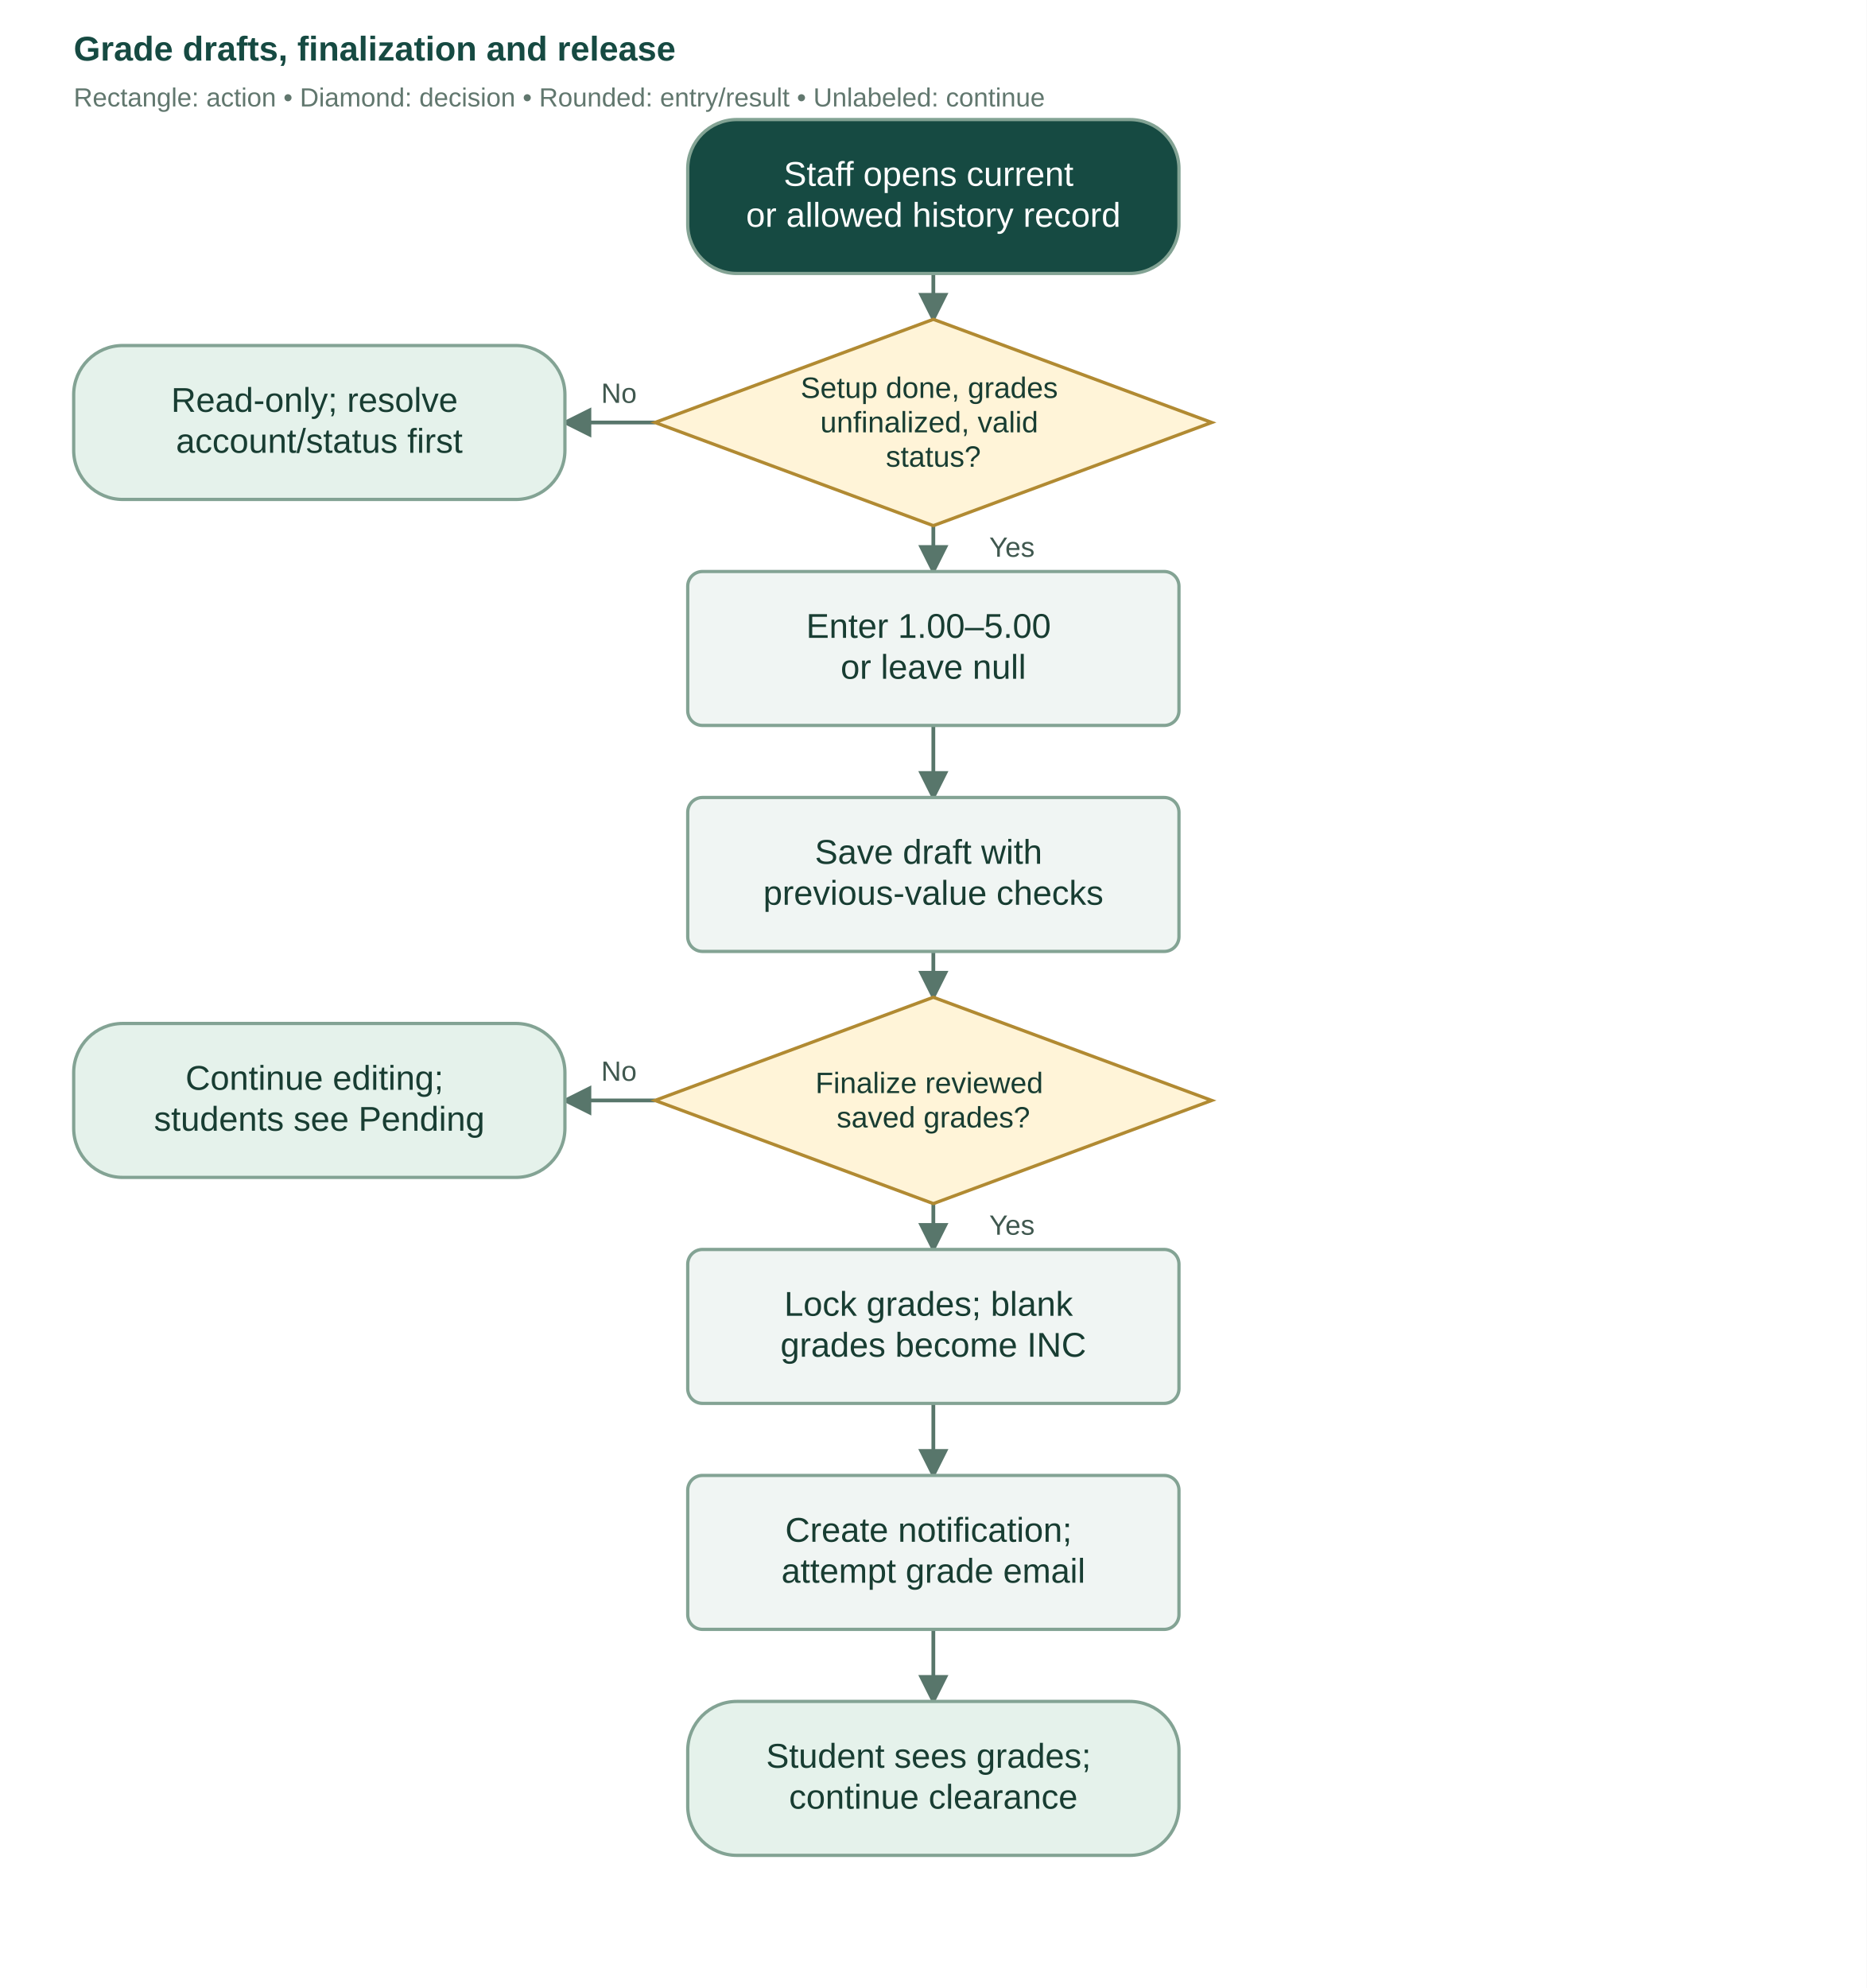
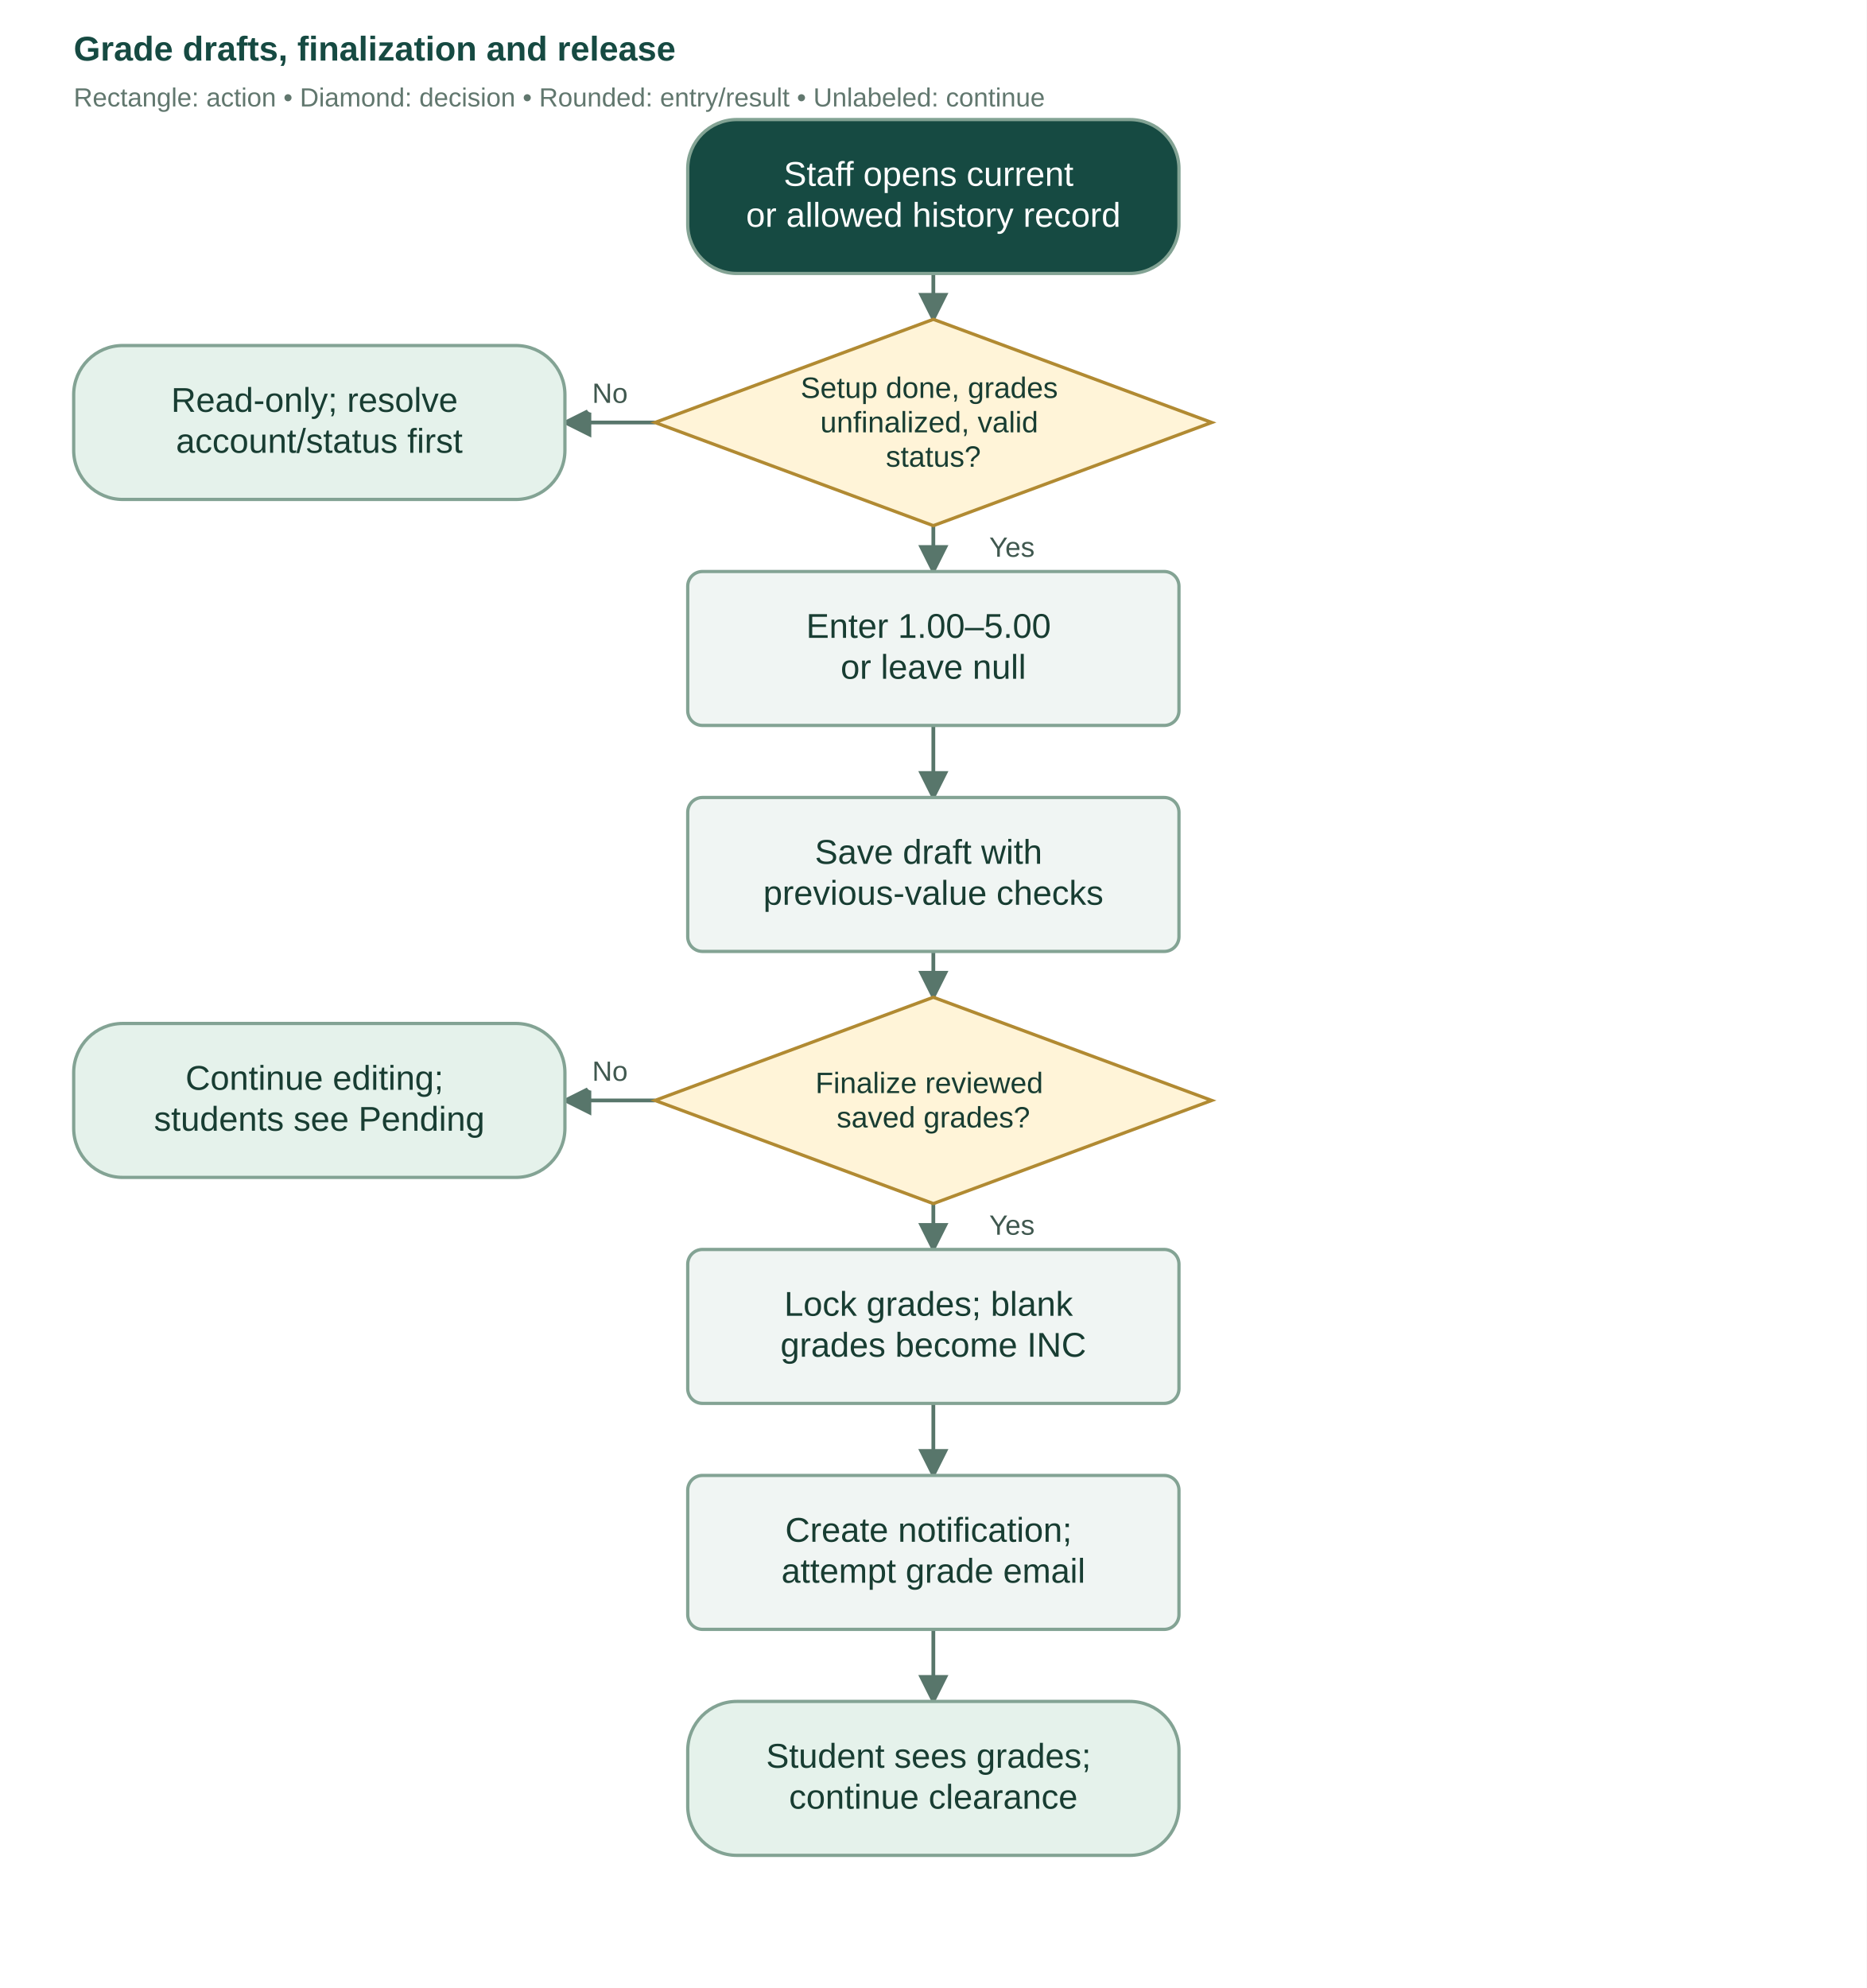
<svg xmlns="http://www.w3.org/2000/svg" width="1140" height="1214" viewBox="0 0 1140 1214">
  <rect width="100%" height="100%" fill="white" />
  <defs>
    <marker id="arrow" markerWidth="9" markerHeight="9" refX="7" refY="4" orient="auto">
      <path d="M0,0 L8,4 L0,8 z" fill="#58766b" />
    </marker>
  </defs>
  <text x="45" y="37" font-family="Arial" font-size="21" font-weight="bold" fill="#164a42">Grade drafts, finalization and release</text>
  <text x="45" y="65" font-family="Arial" font-size="16" fill="#61776e">Rectangle: action  •  Diamond: decision  •  Rounded: entry/result  •  Unlabeled: continue</text>
  <polyline points="570,167 570,195" fill="none" stroke="#58766b" stroke-width="2.3" marker-end="url(#arrow)" />
  <polyline points="400,258 345,258" fill="none" stroke="#58766b" stroke-width="2.3" marker-end="url(#arrow)" />
-   <rect x="363.7" y="229" width="28.6" height="23" rx="3" fill="white" />
-   <text x="378" y="246" text-anchor="middle" font-family="Arial" font-size="17" fill="#40584f">No</text>
+   <rect x="358.2" y="229" width="28.6" height="23" rx="3" fill="white" />
+   <text x="372.5" y="246" text-anchor="middle" font-family="Arial" font-size="17" fill="#40584f">No</text>
  <polyline points="570,321 570,349" fill="none" stroke="#58766b" stroke-width="2.3" marker-end="url(#arrow)" />
  <rect x="599.05" y="323" width="37.9" height="23" rx="3" fill="white" />
  <text x="618" y="340" text-anchor="middle" font-family="Arial" font-size="17" fill="#40584f">Yes</text>
  <polyline points="570,443 570,487" fill="none" stroke="#58766b" stroke-width="2.3" marker-end="url(#arrow)" />
  <polyline points="570,581 570,609" fill="none" stroke="#58766b" stroke-width="2.3" marker-end="url(#arrow)" />
  <polyline points="400,672 345,672" fill="none" stroke="#58766b" stroke-width="2.3" marker-end="url(#arrow)" />
-   <rect x="363.7" y="643" width="28.6" height="23" rx="3" fill="white" />
-   <text x="378" y="660" text-anchor="middle" font-family="Arial" font-size="17" fill="#40584f">No</text>
+   <rect x="358.2" y="643" width="28.6" height="23" rx="3" fill="white" />
+   <text x="372.5" y="660" text-anchor="middle" font-family="Arial" font-size="17" fill="#40584f">No</text>
  <polyline points="570,735 570,763" fill="none" stroke="#58766b" stroke-width="2.3" marker-end="url(#arrow)" />
  <rect x="599.05" y="737" width="37.9" height="23" rx="3" fill="white" />
  <text x="618" y="754" text-anchor="middle" font-family="Arial" font-size="17" fill="#40584f">Yes</text>
  <polyline points="570,857 570,901" fill="none" stroke="#58766b" stroke-width="2.3" marker-end="url(#arrow)" />
  <polyline points="570,995 570,1039" fill="none" stroke="#58766b" stroke-width="2.3" marker-end="url(#arrow)" />
  <rect x="420" y="73" width="300" height="94" rx="30" fill="#164a42" stroke="#83a394" stroke-width="2" />
  <text x="570" y="113.5" text-anchor="middle" font-family="Arial" font-size="21" fill="white">
    <tspan x="570" dy="0">Staff opens current</tspan>
    <tspan x="570" dy="25">or allowed history record</tspan>
  </text>
  <polygon points="570,195 740,258 570,321 400,258" fill="#fff4d8" stroke="#b18a32" stroke-width="2" />
  <text x="570" y="243" text-anchor="middle" font-family="Arial" font-size="18" fill="#183d32">
    <tspan x="570" dy="0">Setup done, grades</tspan>
    <tspan x="570" dy="21">unfinalized, valid</tspan>
    <tspan x="570" dy="21">status?</tspan>
  </text>
  <rect x="45" y="211" width="300" height="94" rx="30" fill="#e5f2eb" stroke="#83a394" stroke-width="2" />
  <text x="195" y="251.5" text-anchor="middle" font-family="Arial" font-size="21" fill="#183d32">
    <tspan x="195" dy="0">Read-only; resolve</tspan>
    <tspan x="195" dy="25">account/status first</tspan>
  </text>
  <rect x="420" y="349" width="300" height="94" rx="9" fill="#f0f5f3" stroke="#83a394" stroke-width="2" />
  <text x="570" y="389.5" text-anchor="middle" font-family="Arial" font-size="21" fill="#183d32">
    <tspan x="570" dy="0">Enter 1.00–5.00</tspan>
    <tspan x="570" dy="25">or leave null</tspan>
  </text>
  <rect x="420" y="487" width="300" height="94" rx="9" fill="#f0f5f3" stroke="#83a394" stroke-width="2" />
  <text x="570" y="527.5" text-anchor="middle" font-family="Arial" font-size="21" fill="#183d32">
    <tspan x="570" dy="0">Save draft with</tspan>
    <tspan x="570" dy="25">previous-value checks</tspan>
  </text>
  <polygon points="570,609 740,672 570,735 400,672" fill="#fff4d8" stroke="#b18a32" stroke-width="2" />
  <text x="570" y="667.5" text-anchor="middle" font-family="Arial" font-size="18" fill="#183d32">
    <tspan x="570" dy="0">Finalize reviewed</tspan>
    <tspan x="570" dy="21">saved grades?</tspan>
  </text>
  <rect x="45" y="625" width="300" height="94" rx="30" fill="#e5f2eb" stroke="#83a394" stroke-width="2" />
  <text x="195" y="665.5" text-anchor="middle" font-family="Arial" font-size="21" fill="#183d32">
    <tspan x="195" dy="0">Continue editing;</tspan>
    <tspan x="195" dy="25">students see Pending</tspan>
  </text>
  <rect x="420" y="763" width="300" height="94" rx="9" fill="#f0f5f3" stroke="#83a394" stroke-width="2" />
  <text x="570" y="803.5" text-anchor="middle" font-family="Arial" font-size="21" fill="#183d32">
    <tspan x="570" dy="0">Lock grades; blank</tspan>
    <tspan x="570" dy="25">grades become INC</tspan>
  </text>
  <rect x="420" y="901" width="300" height="94" rx="9" fill="#f0f5f3" stroke="#83a394" stroke-width="2" />
  <text x="570" y="941.5" text-anchor="middle" font-family="Arial" font-size="21" fill="#183d32">
    <tspan x="570" dy="0">Create notification;</tspan>
    <tspan x="570" dy="25">attempt grade email</tspan>
  </text>
  <rect x="420" y="1039" width="300" height="94" rx="30" fill="#e5f2eb" stroke="#83a394" stroke-width="2" />
  <text x="570" y="1079.5" text-anchor="middle" font-family="Arial" font-size="21" fill="#183d32">
    <tspan x="570" dy="0">Student sees grades;</tspan>
    <tspan x="570" dy="25">continue clearance</tspan>
  </text>
</svg>
